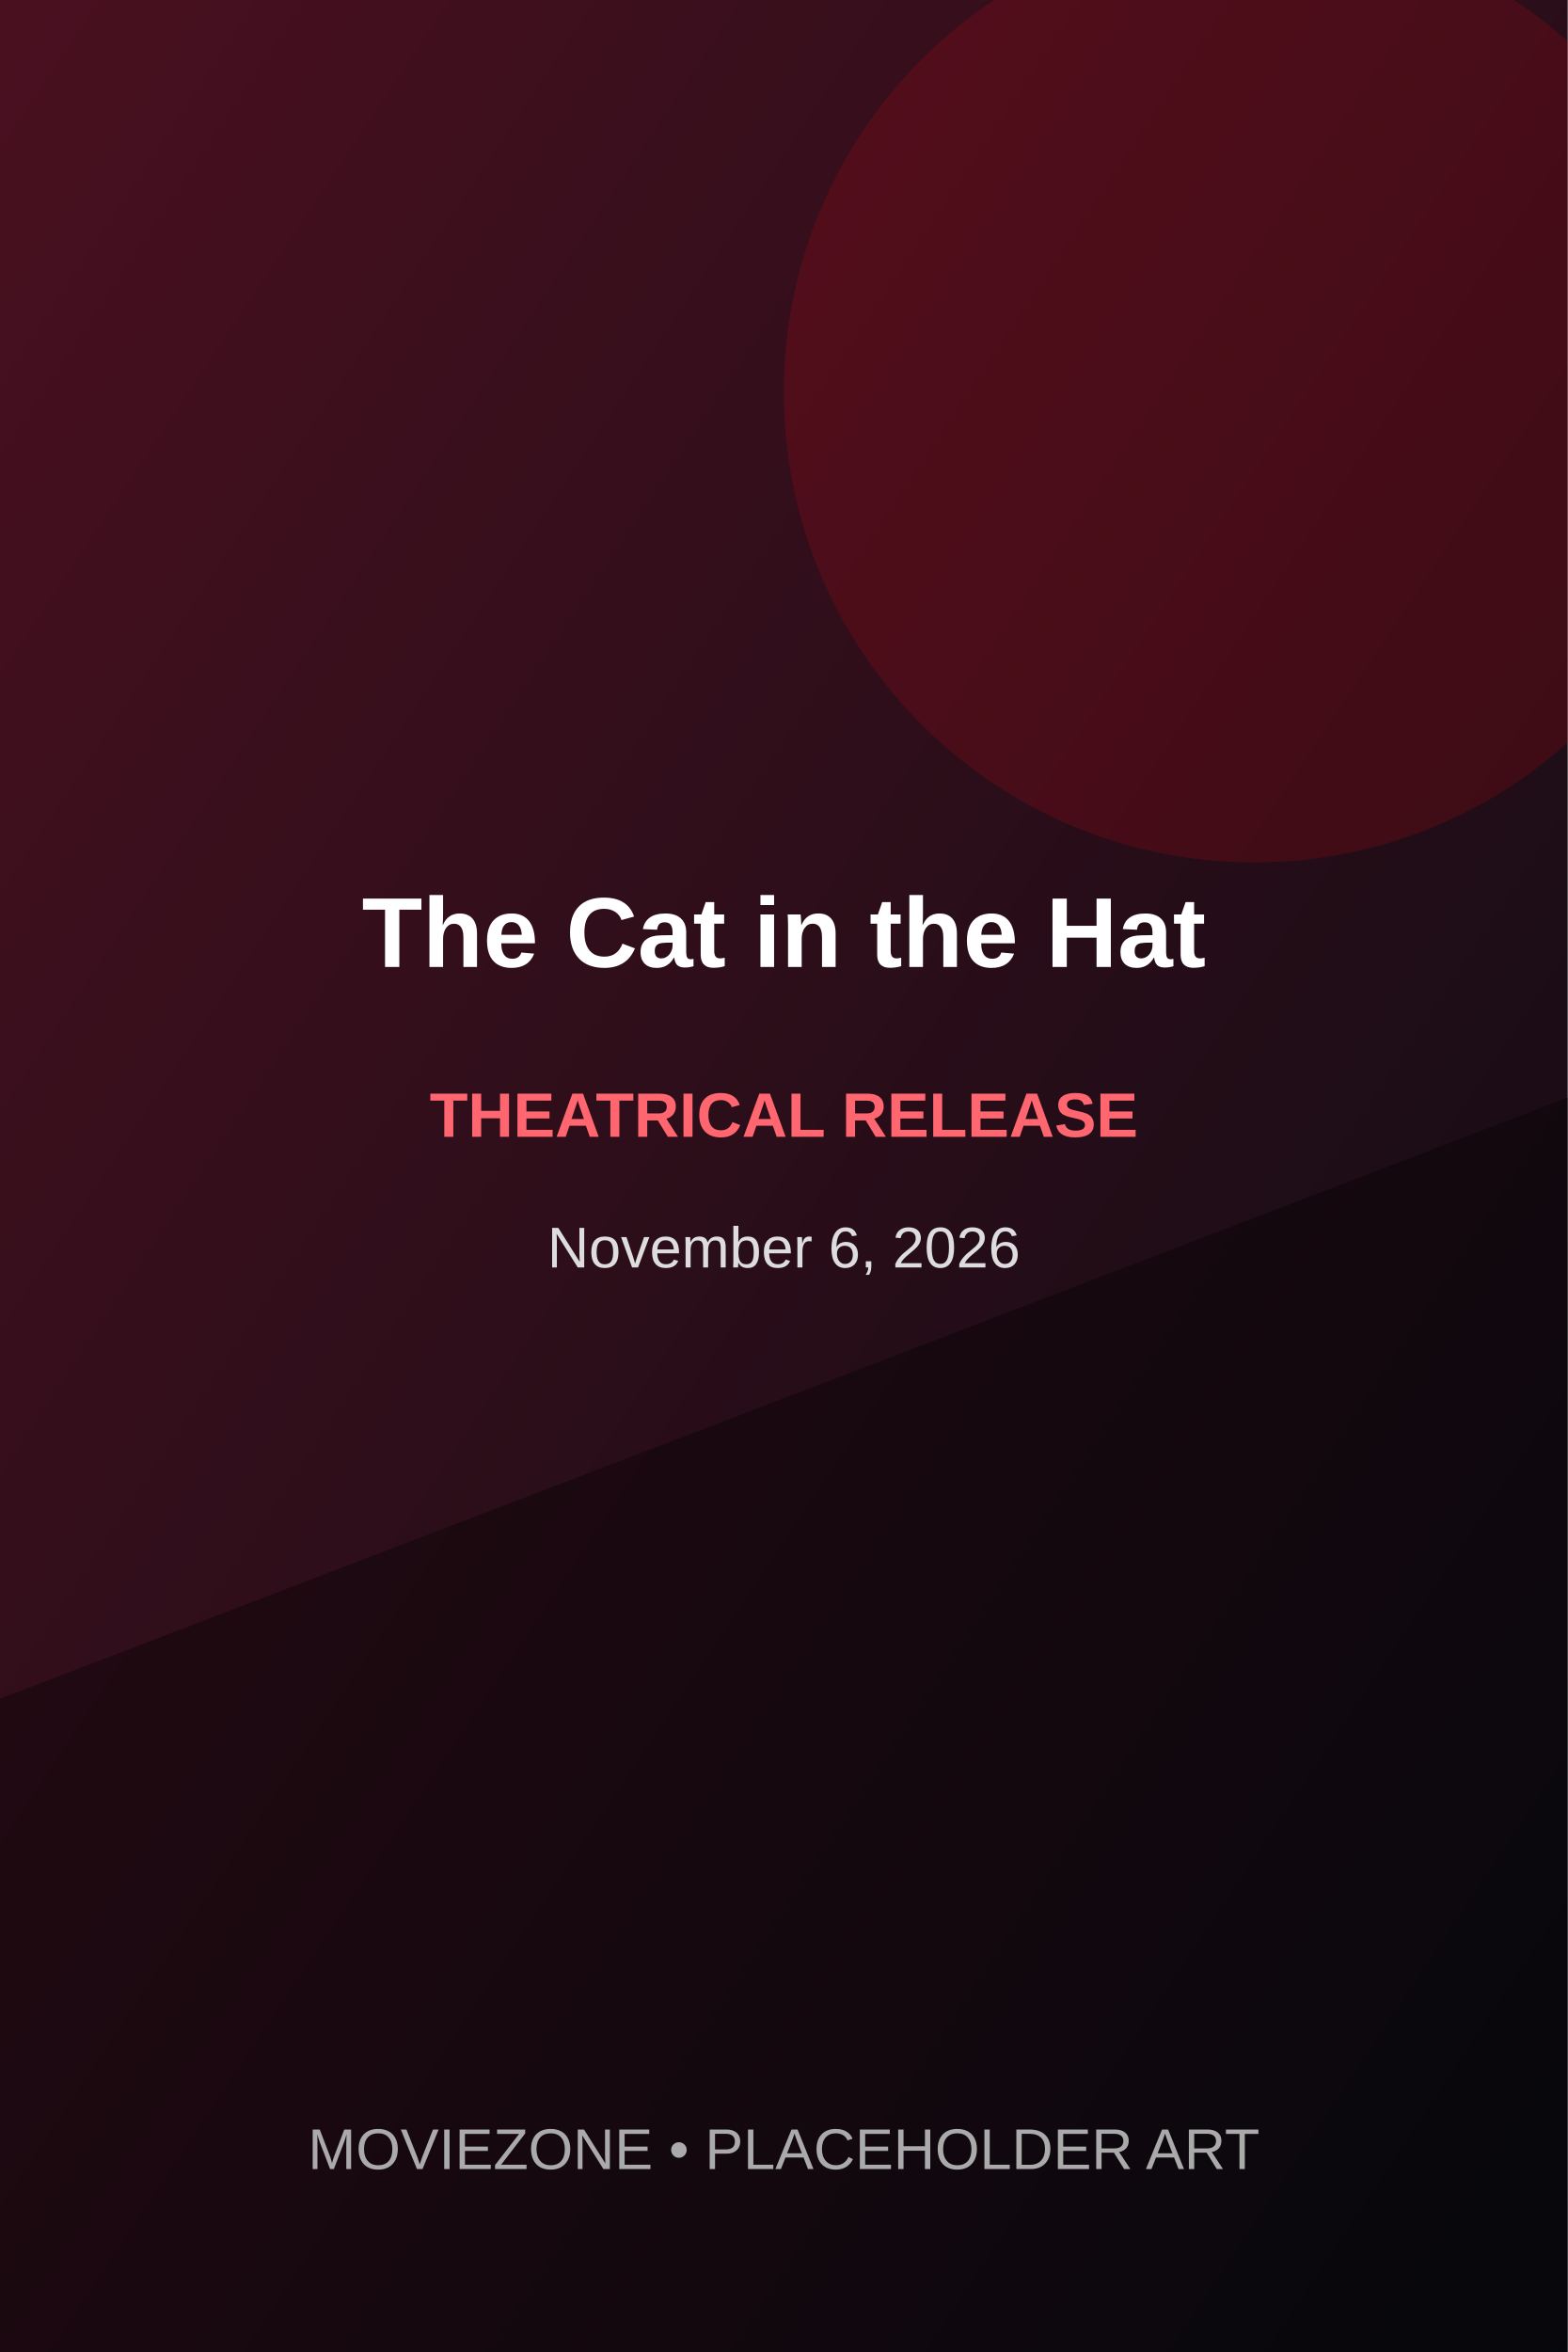
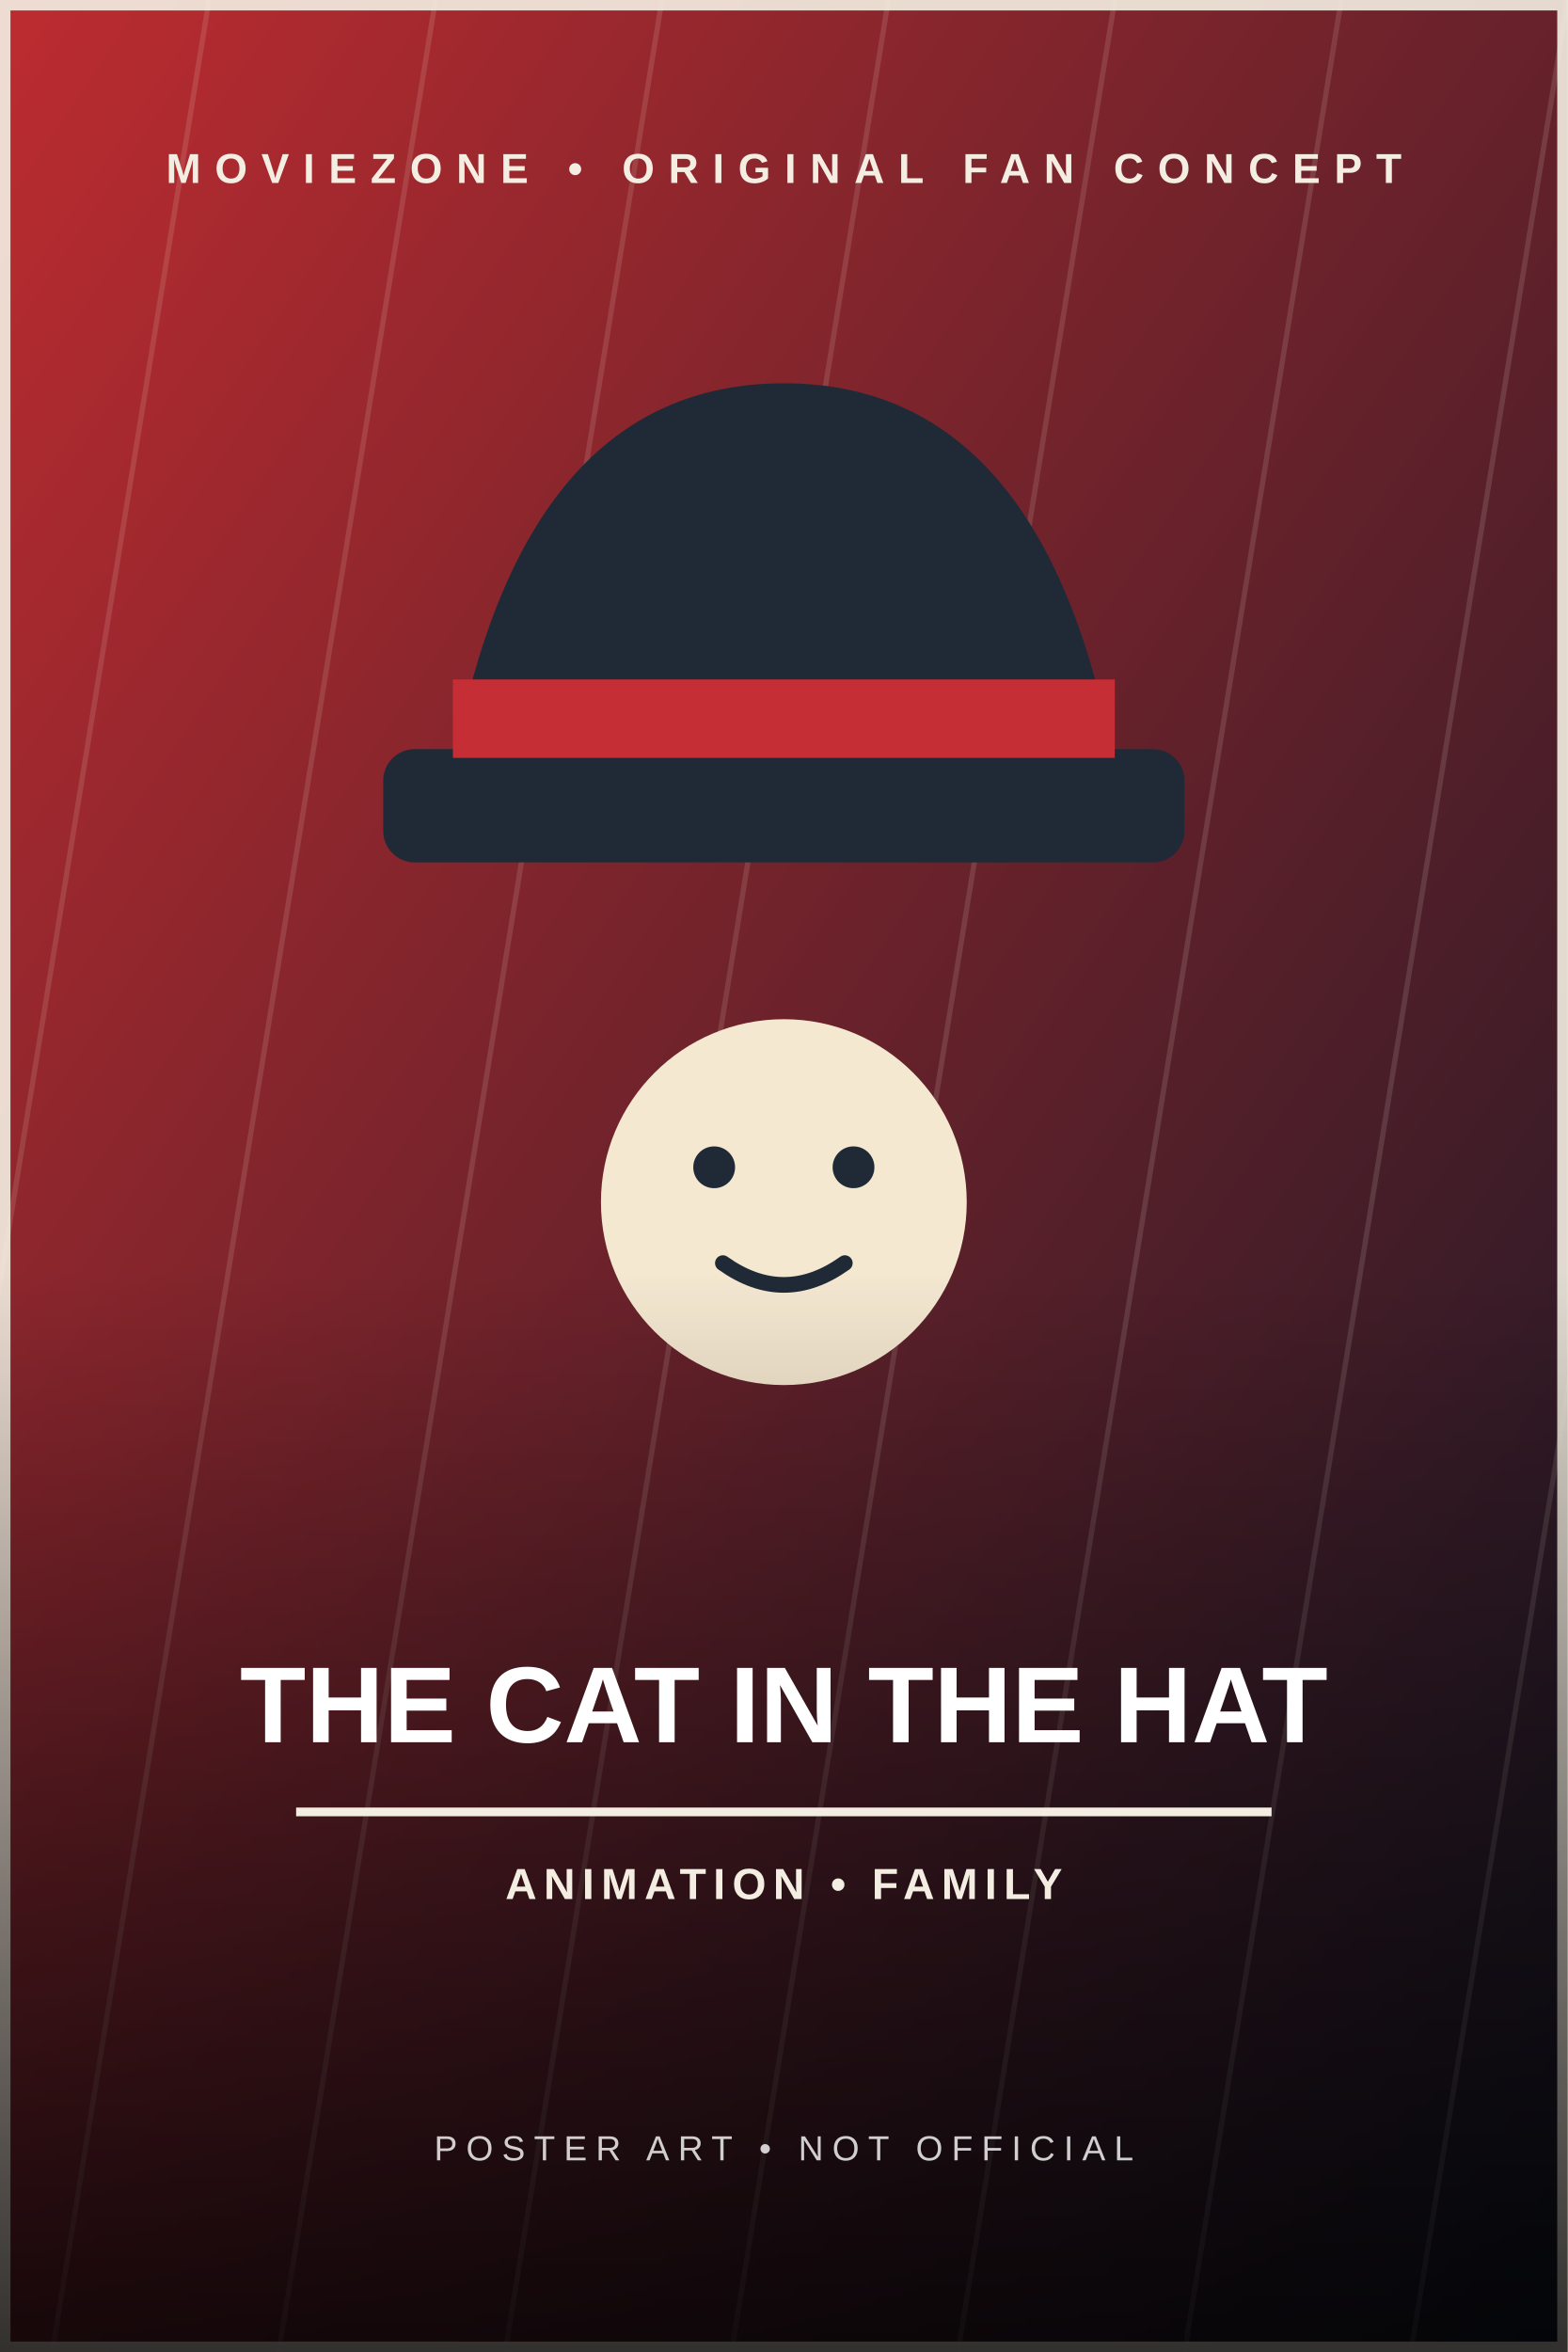
- <svg xmlns="http://www.w3.org/2000/svg" width="600" height="900" viewBox="0 0 600 900">
+ <svg xmlns="http://www.w3.org/2000/svg" width="900" height="1350" viewBox="0 0 900 1350">
  <defs>
-     <linearGradient id="g" x1="0" y1="0" x2="1" y2="1">
-       <stop stop-color="#4a1020" />
-       <stop offset="1" stop-color="#090b12" />
+     <linearGradient id="bg" x1="0" y1="0" x2="1" y2="1">
+       <stop offset="0" stop-color="#bd2c30" />
+       <stop offset="1" stop-color="#101725" />
+     </linearGradient>
+     <linearGradient id="shade" x1="0" y1="0" x2="0" y2="1">
+       <stop offset="0" stop-color="#000" stop-opacity="0" />
+       <stop offset="1" stop-color="#000" stop-opacity=".78" />
    </linearGradient>
  </defs>
-   <rect width="600" height="900" fill="url(#g)" />
-   <circle cx="480" cy="150" r="180" fill="#e50914" opacity=".16" />
-   <path d="M0 650 L600 420 L600 900 L0 900Z" fill="#000" opacity=".35" />
-   <text x="300" y="370" fill="#fff" font-family="Arial,sans-serif" font-size="38" font-weight="800" text-anchor="middle">The Cat in the Hat</text>
-   <text x="300" y="435" fill="#ff6670" font-family="Arial,sans-serif" font-size="24" font-weight="700" text-anchor="middle">THEATRICAL RELEASE</text>
-   <text x="300" y="485" fill="#ddd" font-family="Arial,sans-serif" font-size="22" text-anchor="middle">November 6, 2026</text>
-   <text x="300" y="830" fill="#aaa" font-family="Arial,sans-serif" font-size="22" text-anchor="middle">MOVIEZONE • PLACEHOLDER ART</text>
+   <rect width="900" height="1350" fill="url(#bg)" />
+   <path d="M0 0 H900 V1350 H0Z" fill="none" stroke="#f4eee2" stroke-width="12" opacity=".9" />
+   <g opacity=".13" stroke="#f4eee2" stroke-width="3">
+     <path d="M-400 0 L-620 1350" />
+     <path d="M-270 0 L-490 1350" />
+     <path d="M-140 0 L-360 1350" />
+     <path d="M-10 0 L-230 1350" />
+     <path d="M120 0 L-100 1350" />
+     <path d="M250 0 L30 1350" />
+     <path d="M380 0 L160 1350" />
+     <path d="M510 0 L290 1350" />
+     <path d="M640 0 L420 1350" />
+     <path d="M770 0 L550 1350" />
+     <path d="M900 0 L680 1350" />
+     <path d="M1030 0 L810 1350" />
+     <path d="M1160 0 L940 1350" />
+     <path d="M1290 0 L1070 1350" />
+   </g>
+   <path d="M260 440 Q300 220 450 220 Q600 220 640 440Z" fill="#202a37" />
+   <rect x="220" y="430" width="460" height="65" rx="18" fill="#202a37" />
+   <rect x="260" y="390" width="380" height="45" fill="#c52e35" />
+   <circle cx="450" cy="690" r="105" fill="#f5e8d1" />
+   <circle cx="410" cy="670" r="12" fill="#202a37" />
+   <circle cx="490" cy="670" r="12" fill="#202a37" />
+   <path d="M415 725 Q450 750 485 725" fill="none" stroke="#202a37" stroke-width="9" stroke-linecap="round" />
+   <rect y="730" width="900" height="620" fill="url(#shade)" />
+   <text x="450" y="105" fill="#f4eee2" font-family="Arial,sans-serif" font-size="24" font-weight="700" text-anchor="middle" letter-spacing="8">MOVIEZONE • ORIGINAL FAN CONCEPT</text>
+   <text x="450" y="1000" fill="#fff" font-family="Arial,sans-serif" font-size="62" font-weight="900" text-anchor="middle">THE CAT IN THE HAT</text>
+   <path d="M170 1040 H730" stroke="#f4eee2" stroke-width="5" />
+   <text x="450" y="1090" fill="#f4eee2" font-family="Arial,sans-serif" font-size="25" font-weight="700" text-anchor="middle" letter-spacing="4">ANIMATION • FAMILY</text>
+   <text x="450" y="1240" fill="#fff" opacity=".8" font-family="Arial,sans-serif" font-size="20" text-anchor="middle" letter-spacing="5">POSTER ART • NOT OFFICIAL</text>
</svg>
